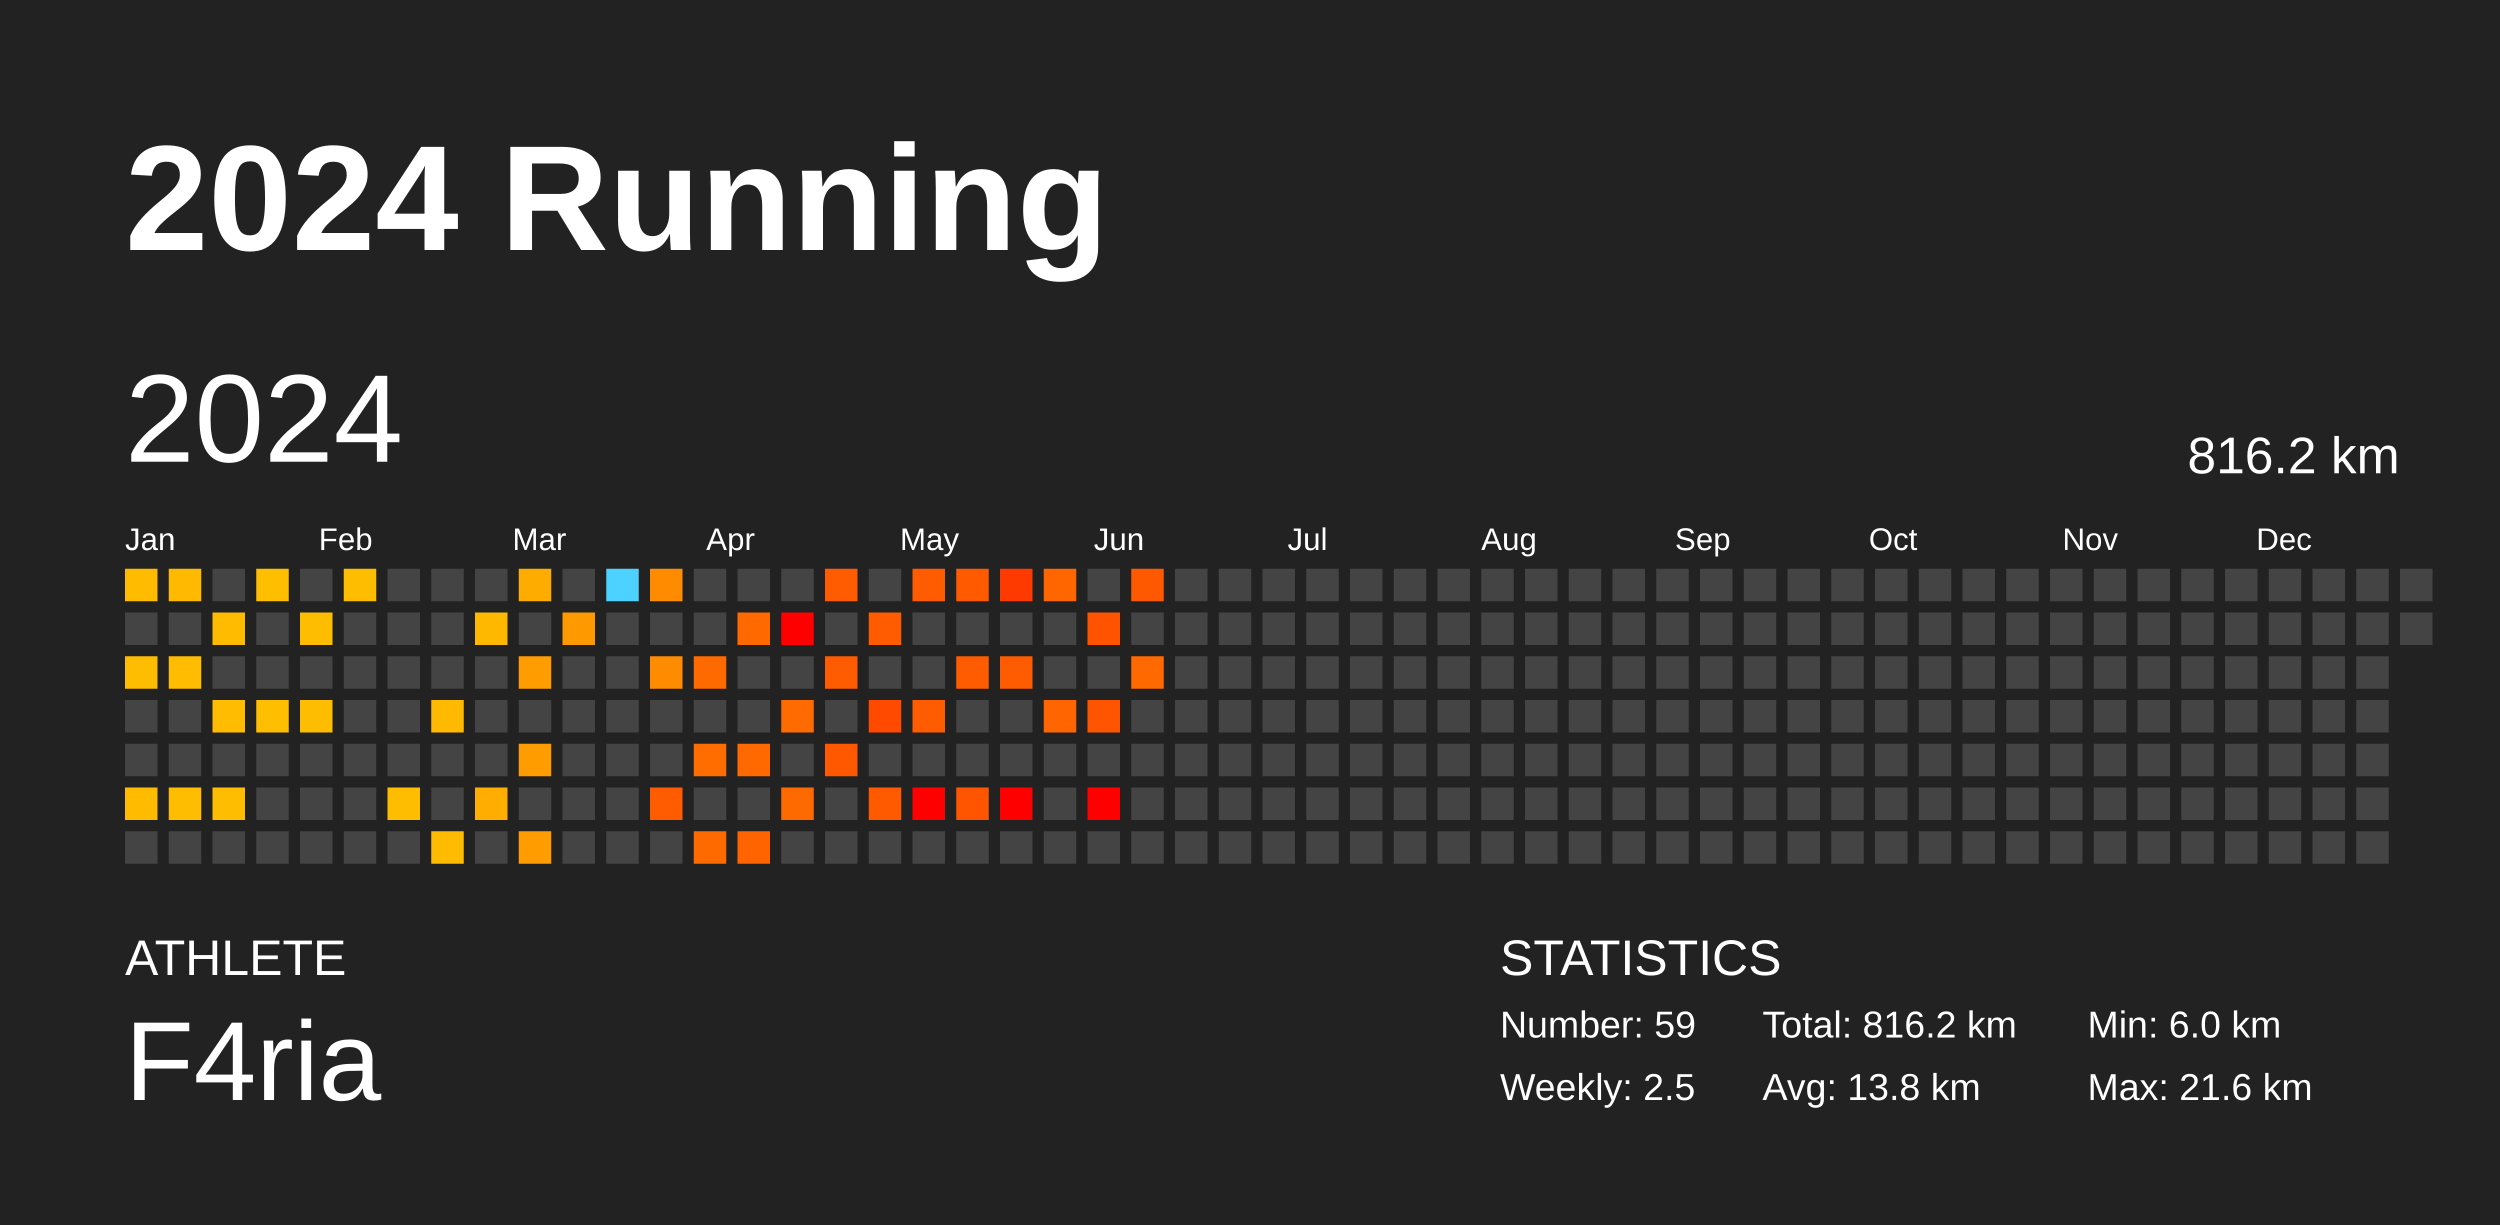
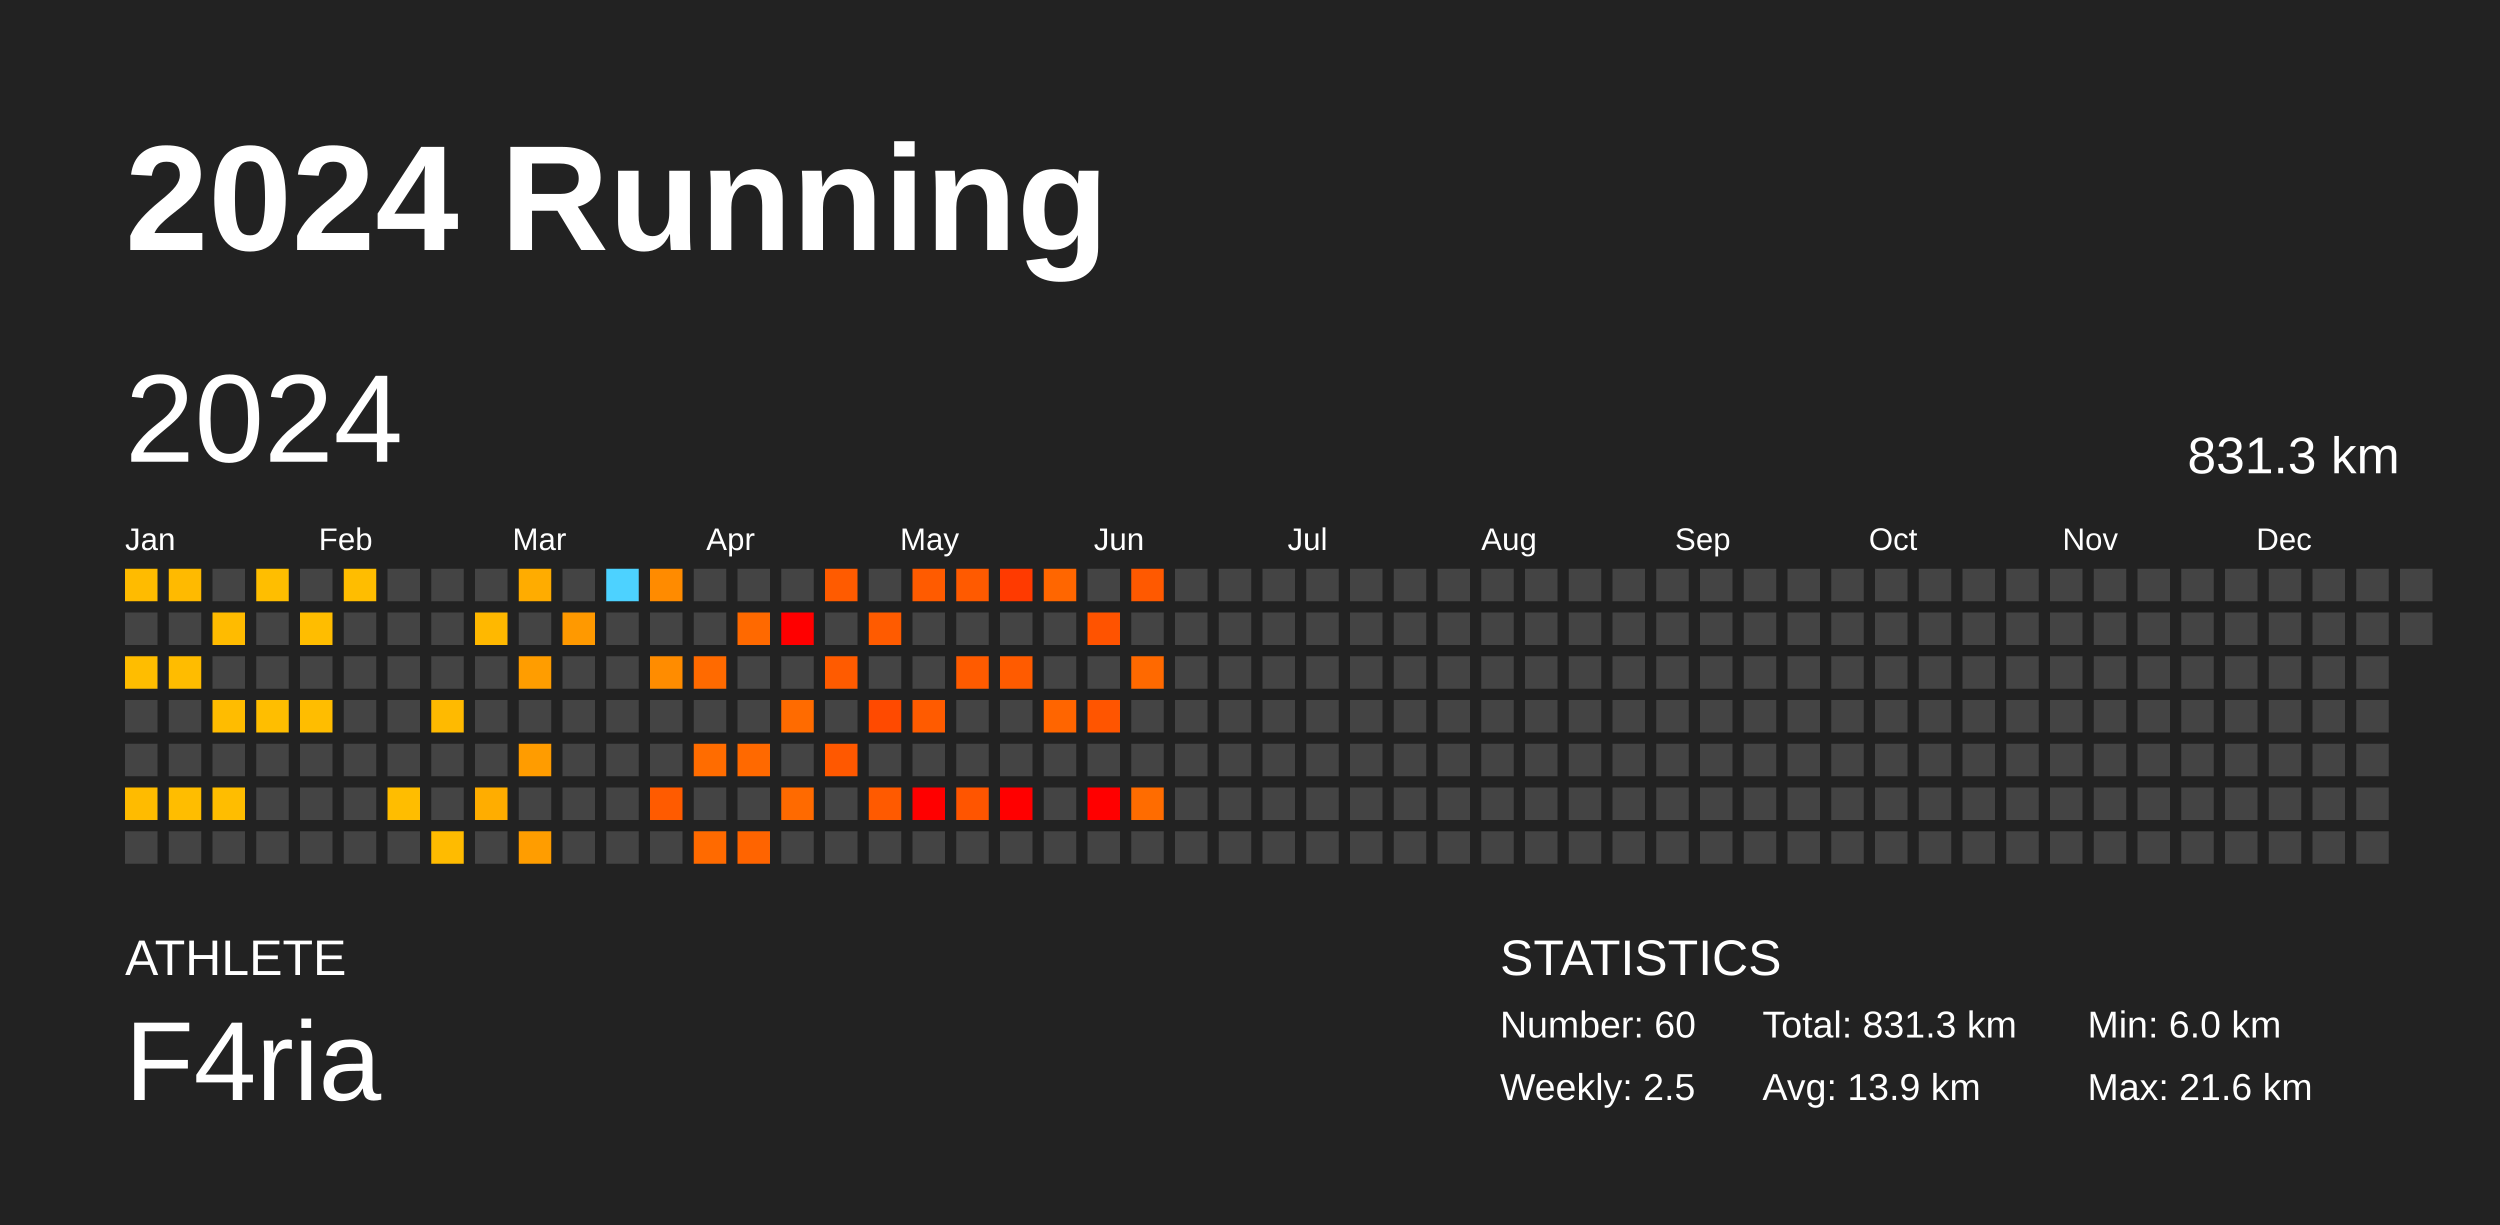
<svg xmlns="http://www.w3.org/2000/svg" baseProfile="full" height="98mm" version="1.1" viewBox="0,0,200,98" width="200mm">
  <defs />
  <rect fill="#222222" height="98" width="200" x="0" y="0" />
  <text fill="#FFFFFF" style="font-size:12px; font-family:Arial; font-weight:bold;" x="10" y="20">2024 Running</text>
  <text fill="#FFFFFF" style="font-size:4px; font-family:Arial" x="10" y="78">ATHLETE</text>
  <text fill="#FFFFFF" style="font-size:9px; font-family:Arial" x="10" y="88">F4ria</text>
  <text fill="#FFFFFF" style="font-size:4px; font-family:Arial" x="120" y="78">STATISTICS</text>
-   <text fill="#FFFFFF" style="font-size:3px; font-family:Arial" x="120" y="83">Number: 59</text>
+   <text fill="#FFFFFF" style="font-size:3px; font-family:Arial" x="120" y="83">Number: 60</text>
  <text fill="#FFFFFF" style="font-size:3px; font-family:Arial" x="120" y="88">Weekly: 2.5</text>
-   <text fill="#FFFFFF" style="font-size:3px; font-family:Arial" x="141" y="83">Total: 816.2 km</text>
-   <text fill="#FFFFFF" style="font-size:3px; font-family:Arial" x="141" y="88">Avg: 13.8 km</text>
+   <text fill="#FFFFFF" style="font-size:3px; font-family:Arial" x="141" y="83">Total: 831.3 km</text>
+   <text fill="#FFFFFF" style="font-size:3px; font-family:Arial" x="141" y="88">Avg: 13.9 km</text>
  <text fill="#FFFFFF" style="font-size:3px; font-family:Arial" x="167" y="83">Min: 6.0 km</text>
  <text fill="#FFFFFF" style="font-size:3px; font-family:Arial" x="167" y="88">Max: 21.6 km</text>
  <text dominant-baseline="hanging" fill="#FFFFFF" style="font-size:10.0px; font-family:Arial;" x="10" y="30">2024</text>
-   <text dominant-baseline="hanging" fill="#FFFFFF" style="font-size:4.125px; font-family:Arial;" x="175" y="35">816.2 km</text>
+   <text dominant-baseline="hanging" fill="#FFFFFF" style="font-size:4.125px; font-family:Arial;" x="175" y="35">831.3 km</text>
  <text fill="#FFFFFF" style="font-size:2.5px; font-family:Arial" x="10.0" y="44">Jan</text>
  <text fill="#FFFFFF" style="font-size:2.5px; font-family:Arial" x="25.5" y="44">Feb</text>
  <text fill="#FFFFFF" style="font-size:2.5px; font-family:Arial" x="41.0" y="44">Mar</text>
  <text fill="#FFFFFF" style="font-size:2.5px; font-family:Arial" x="56.5" y="44">Apr</text>
  <text fill="#FFFFFF" style="font-size:2.5px; font-family:Arial" x="72.0" y="44">May</text>
  <text fill="#FFFFFF" style="font-size:2.5px; font-family:Arial" x="87.5" y="44">Jun</text>
  <text fill="#FFFFFF" style="font-size:2.5px; font-family:Arial" x="103.0" y="44">Jul</text>
  <text fill="#FFFFFF" style="font-size:2.5px; font-family:Arial" x="118.5" y="44">Aug</text>
  <text fill="#FFFFFF" style="font-size:2.5px; font-family:Arial" x="134.0" y="44">Sep</text>
  <text fill="#FFFFFF" style="font-size:2.5px; font-family:Arial" x="149.5" y="44">Oct</text>
  <text fill="#FFFFFF" style="font-size:2.5px; font-family:Arial" x="165.0" y="44">Nov</text>
  <text fill="#FFFFFF" style="font-size:2.5px; font-family:Arial" x="180.5" y="44">Dec</text>
  <rect fill="#ffbb00" height="2.6" width="2.6" x="10.0" y="45.5" />
  <rect fill="#444444" height="2.6" width="2.6" x="10.0" y="49.0" />
  <rect fill="#ffbd00" height="2.6" width="2.6" x="10.0" y="52.5" />
  <rect fill="#444444" height="2.6" width="2.6" x="10.0" y="56.0" />
  <rect fill="#444444" height="2.6" width="2.6" x="10.0" y="59.5" />
  <rect fill="#ffbb00" height="2.6" width="2.6" x="10.0" y="63.0" />
  <rect fill="#444444" height="2.6" width="2.6" x="10.0" y="66.5" />
  <rect fill="#ffba00" height="2.6" width="2.6" x="13.5" y="45.5" />
  <rect fill="#444444" height="2.6" width="2.6" x="13.5" y="49.0" />
  <rect fill="#ffbc00" height="2.6" width="2.6" x="13.5" y="52.5" />
  <rect fill="#444444" height="2.6" width="2.6" x="13.5" y="56.0" />
  <rect fill="#444444" height="2.6" width="2.6" x="13.5" y="59.5" />
  <rect fill="#ffbd00" height="2.6" width="2.6" x="13.5" y="63.0" />
  <rect fill="#444444" height="2.6" width="2.6" x="13.5" y="66.5" />
  <rect fill="#444444" height="2.6" width="2.6" x="17.0" y="45.5" />
  <rect fill="#ffbb00" height="2.6" width="2.6" x="17.0" y="49.0" />
  <rect fill="#444444" height="2.6" width="2.6" x="17.0" y="52.5" />
  <rect fill="#ffbc00" height="2.6" width="2.6" x="17.0" y="56.0" />
  <rect fill="#444444" height="2.6" width="2.6" x="17.0" y="59.5" />
  <rect fill="#ffbd00" height="2.6" width="2.6" x="17.0" y="63.0" />
  <rect fill="#444444" height="2.6" width="2.6" x="17.0" y="66.5" />
  <rect fill="#ffbe00" height="2.6" width="2.6" x="20.5" y="45.5" />
  <rect fill="#444444" height="2.6" width="2.6" x="20.5" y="49.0" />
  <rect fill="#444444" height="2.6" width="2.6" x="20.5" y="52.5" />
  <rect fill="#ffbe00" height="2.6" width="2.6" x="20.5" y="56.0" />
  <rect fill="#444444" height="2.6" width="2.6" x="20.5" y="59.5" />
  <rect fill="#444444" height="2.6" width="2.6" x="20.5" y="63.0" />
  <rect fill="#444444" height="2.6" width="2.6" x="20.5" y="66.5" />
  <rect fill="#444444" height="2.6" width="2.6" x="24.0" y="45.5" />
  <rect fill="#ffbd00" height="2.6" width="2.6" x="24.0" y="49.0" />
  <rect fill="#444444" height="2.6" width="2.6" x="24.0" y="52.5" />
  <rect fill="#ffbd00" height="2.6" width="2.6" x="24.0" y="56.0" />
  <rect fill="#444444" height="2.6" width="2.6" x="24.0" y="59.5" />
  <rect fill="#444444" height="2.6" width="2.6" x="24.0" y="63.0" />
  <rect fill="#444444" height="2.6" width="2.6" x="24.0" y="66.5" />
  <rect fill="#ffbd00" height="2.6" width="2.6" x="27.5" y="45.5" />
  <rect fill="#444444" height="2.6" width="2.6" x="27.5" y="49.0" />
  <rect fill="#444444" height="2.6" width="2.6" x="27.5" y="52.5" />
  <rect fill="#444444" height="2.6" width="2.6" x="27.5" y="56.0" />
  <rect fill="#444444" height="2.6" width="2.6" x="27.5" y="59.5" />
  <rect fill="#444444" height="2.6" width="2.6" x="27.5" y="63.0" />
  <rect fill="#444444" height="2.6" width="2.6" x="27.5" y="66.5" />
  <rect fill="#444444" height="2.6" width="2.6" x="31.0" y="45.5" />
  <rect fill="#444444" height="2.6" width="2.6" x="31.0" y="49.0" />
  <rect fill="#444444" height="2.6" width="2.6" x="31.0" y="52.5" />
  <rect fill="#444444" height="2.6" width="2.6" x="31.0" y="56.0" />
  <rect fill="#444444" height="2.6" width="2.6" x="31.0" y="59.5" />
  <rect fill="#ffbd00" height="2.6" width="2.6" x="31.0" y="63.0" />
  <rect fill="#444444" height="2.6" width="2.6" x="31.0" y="66.5" />
  <rect fill="#444444" height="2.6" width="2.6" x="34.5" y="45.5" />
  <rect fill="#444444" height="2.6" width="2.6" x="34.5" y="49.0" />
  <rect fill="#444444" height="2.6" width="2.6" x="34.5" y="52.5" />
  <rect fill="#ffba00" height="2.6" width="2.6" x="34.5" y="56.0" />
  <rect fill="#444444" height="2.6" width="2.6" x="34.5" y="59.5" />
  <rect fill="#444444" height="2.6" width="2.6" x="34.5" y="63.0" />
  <rect fill="#ffbb00" height="2.6" width="2.6" x="34.5" y="66.5" />
  <rect fill="#444444" height="2.6" width="2.6" x="38.0" y="45.5" />
  <rect fill="#ffb800" height="2.6" width="2.6" x="38.0" y="49.0" />
  <rect fill="#444444" height="2.6" width="2.6" x="38.0" y="52.5" />
  <rect fill="#444444" height="2.6" width="2.6" x="38.0" y="56.0" />
  <rect fill="#444444" height="2.6" width="2.6" x="38.0" y="59.5" />
  <rect fill="#ffad00" height="2.6" width="2.6" x="38.0" y="63.0" />
  <rect fill="#444444" height="2.6" width="2.6" x="38.0" y="66.5" />
  <rect fill="#ffac00" height="2.6" width="2.6" x="41.5" y="45.5" />
  <rect fill="#444444" height="2.6" width="2.6" x="41.5" y="49.0" />
  <rect fill="#ff9d00" height="2.6" width="2.6" x="41.5" y="52.5" />
  <rect fill="#444444" height="2.6" width="2.6" x="41.5" y="56.0" />
  <rect fill="#ff9c00" height="2.6" width="2.6" x="41.5" y="59.5" />
  <rect fill="#444444" height="2.6" width="2.6" x="41.5" y="63.0" />
  <rect fill="#ff9d00" height="2.6" width="2.6" x="41.5" y="66.5" />
  <rect fill="#444444" height="2.6" width="2.6" x="45.0" y="45.5" />
  <rect fill="#ff9900" height="2.6" width="2.6" x="45.0" y="49.0" />
  <rect fill="#444444" height="2.6" width="2.6" x="45.0" y="52.5" />
  <rect fill="#444444" height="2.6" width="2.6" x="45.0" y="56.0" />
  <rect fill="#444444" height="2.6" width="2.6" x="45.0" y="59.5" />
  <rect fill="#444444" height="2.6" width="2.6" x="45.0" y="63.0" />
  <rect fill="#444444" height="2.6" width="2.6" x="45.0" y="66.5" />
  <rect fill="#4dd2ff" height="2.6" width="2.6" x="48.5" y="45.5" />
  <rect fill="#444444" height="2.6" width="2.6" x="48.5" y="49.0" />
  <rect fill="#444444" height="2.6" width="2.6" x="48.5" y="52.5" />
  <rect fill="#444444" height="2.6" width="2.6" x="48.5" y="56.0" />
  <rect fill="#444444" height="2.6" width="2.6" x="48.5" y="59.5" />
  <rect fill="#444444" height="2.6" width="2.6" x="48.5" y="63.0" />
  <rect fill="#444444" height="2.6" width="2.6" x="48.5" y="66.5" />
  <rect fill="#ff8b00" height="2.6" width="2.6" x="52.0" y="45.5" />
  <rect fill="#444444" height="2.6" width="2.6" x="52.0" y="49.0" />
  <rect fill="#ff8c00" height="2.6" width="2.6" x="52.0" y="52.5" />
  <rect fill="#444444" height="2.6" width="2.6" x="52.0" y="56.0" />
  <rect fill="#444444" height="2.6" width="2.6" x="52.0" y="59.5" />
  <rect fill="#ff5b00" height="2.6" width="2.6" x="52.0" y="63.0" />
  <rect fill="#444444" height="2.6" width="2.6" x="52.0" y="66.5" />
  <rect fill="#444444" height="2.6" width="2.6" x="55.5" y="45.5" />
  <rect fill="#444444" height="2.6" width="2.6" x="55.5" y="49.0" />
  <rect fill="#ff6a00" height="2.6" width="2.6" x="55.5" y="52.5" />
  <rect fill="#444444" height="2.6" width="2.6" x="55.5" y="56.0" />
  <rect fill="#ff6c00" height="2.6" width="2.6" x="55.5" y="59.5" />
  <rect fill="#444444" height="2.6" width="2.6" x="55.5" y="63.0" />
  <rect fill="#ff6a00" height="2.6" width="2.6" x="55.5" y="66.5" />
  <rect fill="#444444" height="2.6" width="2.6" x="59.0" y="45.5" />
  <rect fill="#ff6900" height="2.6" width="2.6" x="59.0" y="49.0" />
  <rect fill="#444444" height="2.6" width="2.6" x="59.0" y="52.5" />
  <rect fill="#444444" height="2.6" width="2.6" x="59.0" y="56.0" />
  <rect fill="#ff6900" height="2.6" width="2.6" x="59.0" y="59.5" />
  <rect fill="#444444" height="2.6" width="2.6" x="59.0" y="63.0" />
  <rect fill="#ff6400" height="2.6" width="2.6" x="59.0" y="66.5" />
  <rect fill="#444444" height="2.6" width="2.6" x="62.5" y="45.5" />
  <rect fill="red" height="2.6" width="2.6" x="62.5" y="49.0" />
  <rect fill="#444444" height="2.6" width="2.6" x="62.5" y="52.5" />
  <rect fill="#ff6b00" height="2.6" width="2.6" x="62.5" y="56.0" />
  <rect fill="#444444" height="2.6" width="2.6" x="62.5" y="59.5" />
  <rect fill="#ff6a00" height="2.6" width="2.6" x="62.5" y="63.0" />
  <rect fill="#444444" height="2.6" width="2.6" x="62.5" y="66.5" />
  <rect fill="#ff5b00" height="2.6" width="2.6" x="66.0" y="45.5" />
  <rect fill="#444444" height="2.6" width="2.6" x="66.0" y="49.0" />
  <rect fill="#ff5b00" height="2.6" width="2.6" x="66.0" y="52.5" />
  <rect fill="#444444" height="2.6" width="2.6" x="66.0" y="56.0" />
  <rect fill="#ff5800" height="2.6" width="2.6" x="66.0" y="59.5" />
  <rect fill="#444444" height="2.6" width="2.6" x="66.0" y="63.0" />
  <rect fill="#444444" height="2.6" width="2.6" x="66.0" y="66.5" />
  <rect fill="#444444" height="2.6" width="2.6" x="69.5" y="45.5" />
  <rect fill="#ff5b00" height="2.6" width="2.6" x="69.5" y="49.0" />
  <rect fill="#444444" height="2.6" width="2.6" x="69.5" y="52.5" />
  <rect fill="#ff4a00" height="2.6" width="2.6" x="69.5" y="56.0" />
  <rect fill="#444444" height="2.6" width="2.6" x="69.5" y="59.5" />
  <rect fill="#ff5a00" height="2.6" width="2.6" x="69.5" y="63.0" />
  <rect fill="#444444" height="2.6" width="2.6" x="69.5" y="66.5" />
  <rect fill="#ff5b00" height="2.6" width="2.6" x="73.0" y="45.5" />
  <rect fill="#444444" height="2.6" width="2.6" x="73.0" y="49.0" />
  <rect fill="#444444" height="2.6" width="2.6" x="73.0" y="52.5" />
  <rect fill="#ff5b00" height="2.6" width="2.6" x="73.0" y="56.0" />
  <rect fill="#444444" height="2.6" width="2.6" x="73.0" y="59.5" />
  <rect fill="red" height="2.6" width="2.6" x="73.0" y="63.0" />
  <rect fill="#444444" height="2.6" width="2.6" x="73.0" y="66.5" />
  <rect fill="#ff5a00" height="2.6" width="2.6" x="76.5" y="45.5" />
  <rect fill="#444444" height="2.6" width="2.6" x="76.5" y="49.0" />
  <rect fill="#ff5b00" height="2.6" width="2.6" x="76.5" y="52.5" />
  <rect fill="#444444" height="2.6" width="2.6" x="76.5" y="56.0" />
  <rect fill="#444444" height="2.6" width="2.6" x="76.5" y="59.5" />
  <rect fill="#ff5500" height="2.6" width="2.6" x="76.5" y="63.0" />
  <rect fill="#444444" height="2.6" width="2.6" x="76.5" y="66.5" />
  <rect fill="#ff3a00" height="2.6" width="2.6" x="80.0" y="45.5" />
  <rect fill="#444444" height="2.6" width="2.6" x="80.0" y="49.0" />
  <rect fill="#ff5b00" height="2.6" width="2.6" x="80.0" y="52.5" />
  <rect fill="#444444" height="2.6" width="2.6" x="80.0" y="56.0" />
  <rect fill="#444444" height="2.6" width="2.6" x="80.0" y="59.5" />
  <rect fill="red" height="2.6" width="2.6" x="80.0" y="63.0" />
  <rect fill="#444444" height="2.6" width="2.6" x="80.0" y="66.5" />
  <rect fill="#ff6600" height="2.6" width="2.6" x="83.5" y="45.5" />
  <rect fill="#444444" height="2.6" width="2.6" x="83.5" y="49.0" />
  <rect fill="#444444" height="2.6" width="2.6" x="83.5" y="52.5" />
  <rect fill="#ff6500" height="2.6" width="2.6" x="83.5" y="56.0" />
  <rect fill="#444444" height="2.6" width="2.6" x="83.5" y="59.5" />
  <rect fill="#444444" height="2.6" width="2.6" x="83.5" y="63.0" />
  <rect fill="#444444" height="2.6" width="2.6" x="83.5" y="66.5" />
  <rect fill="#444444" height="2.6" width="2.6" x="87.0" y="45.5" />
  <rect fill="#ff5300" height="2.6" width="2.6" x="87.0" y="49.0" />
  <rect fill="#444444" height="2.6" width="2.6" x="87.0" y="52.5" />
  <rect fill="#ff5500" height="2.6" width="2.6" x="87.0" y="56.0" />
  <rect fill="#444444" height="2.6" width="2.6" x="87.0" y="59.5" />
  <rect fill="red" height="2.6" width="2.6" x="87.0" y="63.0" />
  <rect fill="#444444" height="2.6" width="2.6" x="87.0" y="66.5" />
  <rect fill="#ff5900" height="2.6" width="2.6" x="90.5" y="45.5" />
  <rect fill="#444444" height="2.6" width="2.6" x="90.5" y="49.0" />
  <rect fill="#ff6900" height="2.6" width="2.6" x="90.5" y="52.5" />
  <rect fill="#444444" height="2.6" width="2.6" x="90.5" y="56.0" />
  <rect fill="#444444" height="2.6" width="2.6" x="90.5" y="59.5" />
-   <rect fill="#444444" height="2.6" width="2.6" x="90.5" y="63.0" />
+   <rect fill="#ff6c00" height="2.6" width="2.6" x="90.5" y="63.0" />
  <rect fill="#444444" height="2.6" width="2.6" x="90.5" y="66.5" />
  <rect fill="#444444" height="2.6" width="2.6" x="94.0" y="45.5" />
  <rect fill="#444444" height="2.6" width="2.6" x="94.0" y="49.0" />
  <rect fill="#444444" height="2.6" width="2.6" x="94.0" y="52.5" />
  <rect fill="#444444" height="2.6" width="2.6" x="94.0" y="56.0" />
  <rect fill="#444444" height="2.6" width="2.6" x="94.0" y="59.5" />
  <rect fill="#444444" height="2.6" width="2.6" x="94.0" y="63.0" />
  <rect fill="#444444" height="2.6" width="2.6" x="94.0" y="66.5" />
  <rect fill="#444444" height="2.6" width="2.6" x="97.5" y="45.5" />
  <rect fill="#444444" height="2.6" width="2.6" x="97.5" y="49.0" />
  <rect fill="#444444" height="2.6" width="2.6" x="97.5" y="52.5" />
  <rect fill="#444444" height="2.6" width="2.6" x="97.5" y="56.0" />
  <rect fill="#444444" height="2.6" width="2.6" x="97.5" y="59.5" />
  <rect fill="#444444" height="2.6" width="2.6" x="97.5" y="63.0" />
  <rect fill="#444444" height="2.6" width="2.6" x="97.5" y="66.5" />
  <rect fill="#444444" height="2.6" width="2.6" x="101.0" y="45.5" />
  <rect fill="#444444" height="2.6" width="2.6" x="101.0" y="49.0" />
  <rect fill="#444444" height="2.6" width="2.6" x="101.0" y="52.5" />
  <rect fill="#444444" height="2.6" width="2.6" x="101.0" y="56.0" />
  <rect fill="#444444" height="2.6" width="2.6" x="101.0" y="59.5" />
  <rect fill="#444444" height="2.6" width="2.6" x="101.0" y="63.0" />
  <rect fill="#444444" height="2.6" width="2.6" x="101.0" y="66.5" />
  <rect fill="#444444" height="2.6" width="2.6" x="104.5" y="45.5" />
  <rect fill="#444444" height="2.6" width="2.6" x="104.5" y="49.0" />
  <rect fill="#444444" height="2.6" width="2.6" x="104.5" y="52.5" />
  <rect fill="#444444" height="2.6" width="2.6" x="104.5" y="56.0" />
  <rect fill="#444444" height="2.6" width="2.6" x="104.5" y="59.5" />
  <rect fill="#444444" height="2.6" width="2.6" x="104.5" y="63.0" />
  <rect fill="#444444" height="2.6" width="2.6" x="104.5" y="66.5" />
  <rect fill="#444444" height="2.6" width="2.6" x="108.0" y="45.5" />
  <rect fill="#444444" height="2.6" width="2.6" x="108.0" y="49.0" />
  <rect fill="#444444" height="2.6" width="2.6" x="108.0" y="52.5" />
  <rect fill="#444444" height="2.6" width="2.6" x="108.0" y="56.0" />
  <rect fill="#444444" height="2.6" width="2.6" x="108.0" y="59.5" />
  <rect fill="#444444" height="2.6" width="2.6" x="108.0" y="63.0" />
  <rect fill="#444444" height="2.6" width="2.6" x="108.0" y="66.5" />
  <rect fill="#444444" height="2.6" width="2.6" x="111.5" y="45.5" />
  <rect fill="#444444" height="2.6" width="2.6" x="111.5" y="49.0" />
  <rect fill="#444444" height="2.6" width="2.6" x="111.5" y="52.5" />
  <rect fill="#444444" height="2.6" width="2.6" x="111.5" y="56.0" />
  <rect fill="#444444" height="2.6" width="2.6" x="111.5" y="59.5" />
  <rect fill="#444444" height="2.6" width="2.6" x="111.5" y="63.0" />
  <rect fill="#444444" height="2.6" width="2.6" x="111.5" y="66.5" />
  <rect fill="#444444" height="2.6" width="2.6" x="115.0" y="45.5" />
  <rect fill="#444444" height="2.6" width="2.6" x="115.0" y="49.0" />
  <rect fill="#444444" height="2.6" width="2.6" x="115.0" y="52.5" />
  <rect fill="#444444" height="2.6" width="2.6" x="115.0" y="56.0" />
  <rect fill="#444444" height="2.6" width="2.6" x="115.0" y="59.5" />
  <rect fill="#444444" height="2.6" width="2.6" x="115.0" y="63.0" />
  <rect fill="#444444" height="2.6" width="2.6" x="115.0" y="66.5" />
  <rect fill="#444444" height="2.6" width="2.6" x="118.5" y="45.5" />
  <rect fill="#444444" height="2.6" width="2.6" x="118.5" y="49.0" />
  <rect fill="#444444" height="2.6" width="2.6" x="118.5" y="52.5" />
  <rect fill="#444444" height="2.6" width="2.6" x="118.5" y="56.0" />
  <rect fill="#444444" height="2.6" width="2.6" x="118.5" y="59.5" />
  <rect fill="#444444" height="2.6" width="2.6" x="118.5" y="63.0" />
  <rect fill="#444444" height="2.6" width="2.6" x="118.5" y="66.5" />
  <rect fill="#444444" height="2.6" width="2.6" x="122.0" y="45.5" />
  <rect fill="#444444" height="2.6" width="2.6" x="122.0" y="49.0" />
  <rect fill="#444444" height="2.6" width="2.6" x="122.0" y="52.5" />
  <rect fill="#444444" height="2.6" width="2.6" x="122.0" y="56.0" />
  <rect fill="#444444" height="2.6" width="2.6" x="122.0" y="59.5" />
  <rect fill="#444444" height="2.6" width="2.6" x="122.0" y="63.0" />
  <rect fill="#444444" height="2.6" width="2.6" x="122.0" y="66.5" />
  <rect fill="#444444" height="2.6" width="2.6" x="125.5" y="45.5" />
  <rect fill="#444444" height="2.6" width="2.6" x="125.5" y="49.0" />
  <rect fill="#444444" height="2.6" width="2.6" x="125.5" y="52.5" />
  <rect fill="#444444" height="2.6" width="2.6" x="125.5" y="56.0" />
  <rect fill="#444444" height="2.6" width="2.6" x="125.5" y="59.5" />
  <rect fill="#444444" height="2.6" width="2.6" x="125.5" y="63.0" />
  <rect fill="#444444" height="2.6" width="2.6" x="125.5" y="66.5" />
  <rect fill="#444444" height="2.6" width="2.6" x="129.0" y="45.5" />
  <rect fill="#444444" height="2.6" width="2.6" x="129.0" y="49.0" />
  <rect fill="#444444" height="2.6" width="2.6" x="129.0" y="52.5" />
  <rect fill="#444444" height="2.6" width="2.6" x="129.0" y="56.0" />
  <rect fill="#444444" height="2.6" width="2.6" x="129.0" y="59.5" />
  <rect fill="#444444" height="2.6" width="2.6" x="129.0" y="63.0" />
  <rect fill="#444444" height="2.6" width="2.6" x="129.0" y="66.5" />
  <rect fill="#444444" height="2.6" width="2.6" x="132.5" y="45.5" />
  <rect fill="#444444" height="2.6" width="2.6" x="132.5" y="49.0" />
  <rect fill="#444444" height="2.6" width="2.6" x="132.5" y="52.5" />
  <rect fill="#444444" height="2.6" width="2.6" x="132.5" y="56.0" />
  <rect fill="#444444" height="2.6" width="2.6" x="132.5" y="59.5" />
  <rect fill="#444444" height="2.6" width="2.6" x="132.5" y="63.0" />
  <rect fill="#444444" height="2.6" width="2.6" x="132.5" y="66.5" />
  <rect fill="#444444" height="2.6" width="2.6" x="136.0" y="45.5" />
  <rect fill="#444444" height="2.6" width="2.6" x="136.0" y="49.0" />
  <rect fill="#444444" height="2.6" width="2.6" x="136.0" y="52.5" />
  <rect fill="#444444" height="2.6" width="2.6" x="136.0" y="56.0" />
  <rect fill="#444444" height="2.6" width="2.6" x="136.0" y="59.5" />
  <rect fill="#444444" height="2.6" width="2.6" x="136.0" y="63.0" />
  <rect fill="#444444" height="2.6" width="2.6" x="136.0" y="66.5" />
  <rect fill="#444444" height="2.6" width="2.6" x="139.5" y="45.5" />
  <rect fill="#444444" height="2.6" width="2.6" x="139.5" y="49.0" />
  <rect fill="#444444" height="2.6" width="2.6" x="139.5" y="52.5" />
  <rect fill="#444444" height="2.6" width="2.6" x="139.5" y="56.0" />
  <rect fill="#444444" height="2.6" width="2.6" x="139.5" y="59.5" />
  <rect fill="#444444" height="2.6" width="2.6" x="139.5" y="63.0" />
  <rect fill="#444444" height="2.6" width="2.6" x="139.5" y="66.5" />
  <rect fill="#444444" height="2.6" width="2.6" x="143.0" y="45.5" />
  <rect fill="#444444" height="2.6" width="2.6" x="143.0" y="49.0" />
  <rect fill="#444444" height="2.6" width="2.6" x="143.0" y="52.5" />
  <rect fill="#444444" height="2.6" width="2.6" x="143.0" y="56.0" />
  <rect fill="#444444" height="2.6" width="2.6" x="143.0" y="59.5" />
  <rect fill="#444444" height="2.6" width="2.6" x="143.0" y="63.0" />
  <rect fill="#444444" height="2.6" width="2.6" x="143.0" y="66.5" />
  <rect fill="#444444" height="2.6" width="2.6" x="146.5" y="45.5" />
  <rect fill="#444444" height="2.6" width="2.6" x="146.5" y="49.0" />
  <rect fill="#444444" height="2.6" width="2.6" x="146.5" y="52.5" />
  <rect fill="#444444" height="2.6" width="2.6" x="146.5" y="56.0" />
  <rect fill="#444444" height="2.6" width="2.6" x="146.5" y="59.5" />
  <rect fill="#444444" height="2.6" width="2.6" x="146.5" y="63.0" />
  <rect fill="#444444" height="2.6" width="2.6" x="146.5" y="66.5" />
  <rect fill="#444444" height="2.6" width="2.6" x="150.0" y="45.5" />
  <rect fill="#444444" height="2.6" width="2.6" x="150.0" y="49.0" />
  <rect fill="#444444" height="2.6" width="2.6" x="150.0" y="52.5" />
  <rect fill="#444444" height="2.6" width="2.6" x="150.0" y="56.0" />
  <rect fill="#444444" height="2.6" width="2.6" x="150.0" y="59.5" />
  <rect fill="#444444" height="2.6" width="2.6" x="150.0" y="63.0" />
  <rect fill="#444444" height="2.6" width="2.6" x="150.0" y="66.5" />
  <rect fill="#444444" height="2.6" width="2.6" x="153.5" y="45.5" />
  <rect fill="#444444" height="2.6" width="2.6" x="153.5" y="49.0" />
  <rect fill="#444444" height="2.6" width="2.6" x="153.5" y="52.5" />
  <rect fill="#444444" height="2.6" width="2.6" x="153.5" y="56.0" />
  <rect fill="#444444" height="2.6" width="2.6" x="153.5" y="59.5" />
  <rect fill="#444444" height="2.6" width="2.6" x="153.5" y="63.0" />
  <rect fill="#444444" height="2.6" width="2.6" x="153.5" y="66.5" />
  <rect fill="#444444" height="2.6" width="2.6" x="157.0" y="45.5" />
  <rect fill="#444444" height="2.6" width="2.6" x="157.0" y="49.0" />
  <rect fill="#444444" height="2.6" width="2.6" x="157.0" y="52.5" />
  <rect fill="#444444" height="2.6" width="2.6" x="157.0" y="56.0" />
  <rect fill="#444444" height="2.6" width="2.6" x="157.0" y="59.5" />
  <rect fill="#444444" height="2.6" width="2.6" x="157.0" y="63.0" />
  <rect fill="#444444" height="2.6" width="2.6" x="157.0" y="66.5" />
  <rect fill="#444444" height="2.6" width="2.6" x="160.5" y="45.5" />
  <rect fill="#444444" height="2.6" width="2.6" x="160.5" y="49.0" />
  <rect fill="#444444" height="2.6" width="2.6" x="160.5" y="52.5" />
  <rect fill="#444444" height="2.6" width="2.6" x="160.5" y="56.0" />
  <rect fill="#444444" height="2.6" width="2.6" x="160.5" y="59.5" />
  <rect fill="#444444" height="2.6" width="2.6" x="160.5" y="63.0" />
  <rect fill="#444444" height="2.6" width="2.6" x="160.5" y="66.5" />
  <rect fill="#444444" height="2.6" width="2.6" x="164.0" y="45.5" />
  <rect fill="#444444" height="2.6" width="2.6" x="164.0" y="49.0" />
  <rect fill="#444444" height="2.6" width="2.6" x="164.0" y="52.5" />
  <rect fill="#444444" height="2.6" width="2.6" x="164.0" y="56.0" />
  <rect fill="#444444" height="2.6" width="2.6" x="164.0" y="59.5" />
  <rect fill="#444444" height="2.6" width="2.6" x="164.0" y="63.0" />
  <rect fill="#444444" height="2.6" width="2.6" x="164.0" y="66.5" />
  <rect fill="#444444" height="2.6" width="2.6" x="167.5" y="45.5" />
  <rect fill="#444444" height="2.6" width="2.6" x="167.5" y="49.0" />
  <rect fill="#444444" height="2.6" width="2.6" x="167.5" y="52.5" />
  <rect fill="#444444" height="2.6" width="2.6" x="167.5" y="56.0" />
  <rect fill="#444444" height="2.6" width="2.6" x="167.5" y="59.5" />
  <rect fill="#444444" height="2.6" width="2.6" x="167.5" y="63.0" />
  <rect fill="#444444" height="2.6" width="2.6" x="167.5" y="66.5" />
  <rect fill="#444444" height="2.6" width="2.6" x="171.0" y="45.5" />
  <rect fill="#444444" height="2.6" width="2.6" x="171.0" y="49.0" />
  <rect fill="#444444" height="2.6" width="2.6" x="171.0" y="52.5" />
  <rect fill="#444444" height="2.6" width="2.6" x="171.0" y="56.0" />
  <rect fill="#444444" height="2.6" width="2.6" x="171.0" y="59.5" />
  <rect fill="#444444" height="2.6" width="2.6" x="171.0" y="63.0" />
  <rect fill="#444444" height="2.6" width="2.6" x="171.0" y="66.5" />
  <rect fill="#444444" height="2.6" width="2.6" x="174.5" y="45.5" />
  <rect fill="#444444" height="2.6" width="2.6" x="174.5" y="49.0" />
  <rect fill="#444444" height="2.6" width="2.6" x="174.5" y="52.5" />
  <rect fill="#444444" height="2.6" width="2.6" x="174.5" y="56.0" />
  <rect fill="#444444" height="2.6" width="2.6" x="174.5" y="59.5" />
  <rect fill="#444444" height="2.6" width="2.6" x="174.5" y="63.0" />
  <rect fill="#444444" height="2.6" width="2.6" x="174.5" y="66.5" />
  <rect fill="#444444" height="2.6" width="2.6" x="178.0" y="45.5" />
  <rect fill="#444444" height="2.6" width="2.6" x="178.0" y="49.0" />
  <rect fill="#444444" height="2.6" width="2.6" x="178.0" y="52.5" />
  <rect fill="#444444" height="2.6" width="2.6" x="178.0" y="56.0" />
  <rect fill="#444444" height="2.6" width="2.6" x="178.0" y="59.5" />
  <rect fill="#444444" height="2.6" width="2.6" x="178.0" y="63.0" />
  <rect fill="#444444" height="2.6" width="2.6" x="178.0" y="66.5" />
  <rect fill="#444444" height="2.6" width="2.6" x="181.5" y="45.5" />
  <rect fill="#444444" height="2.6" width="2.6" x="181.5" y="49.0" />
  <rect fill="#444444" height="2.6" width="2.6" x="181.5" y="52.5" />
  <rect fill="#444444" height="2.6" width="2.6" x="181.5" y="56.0" />
  <rect fill="#444444" height="2.6" width="2.6" x="181.5" y="59.5" />
  <rect fill="#444444" height="2.6" width="2.6" x="181.5" y="63.0" />
  <rect fill="#444444" height="2.6" width="2.6" x="181.5" y="66.5" />
  <rect fill="#444444" height="2.6" width="2.6" x="185.0" y="45.5" />
  <rect fill="#444444" height="2.6" width="2.6" x="185.0" y="49.0" />
  <rect fill="#444444" height="2.6" width="2.6" x="185.0" y="52.5" />
  <rect fill="#444444" height="2.6" width="2.6" x="185.0" y="56.0" />
  <rect fill="#444444" height="2.6" width="2.6" x="185.0" y="59.5" />
  <rect fill="#444444" height="2.6" width="2.6" x="185.0" y="63.0" />
  <rect fill="#444444" height="2.6" width="2.6" x="185.0" y="66.5" />
  <rect fill="#444444" height="2.6" width="2.6" x="188.5" y="45.5" />
  <rect fill="#444444" height="2.6" width="2.6" x="188.5" y="49.0" />
  <rect fill="#444444" height="2.6" width="2.6" x="188.5" y="52.5" />
  <rect fill="#444444" height="2.6" width="2.6" x="188.5" y="56.0" />
  <rect fill="#444444" height="2.6" width="2.6" x="188.5" y="59.5" />
  <rect fill="#444444" height="2.6" width="2.6" x="188.5" y="63.0" />
  <rect fill="#444444" height="2.6" width="2.6" x="188.5" y="66.5" />
  <rect fill="#444444" height="2.6" width="2.6" x="192.0" y="45.5" />
  <rect fill="#444444" height="2.6" width="2.6" x="192.0" y="49.0" />
</svg>
